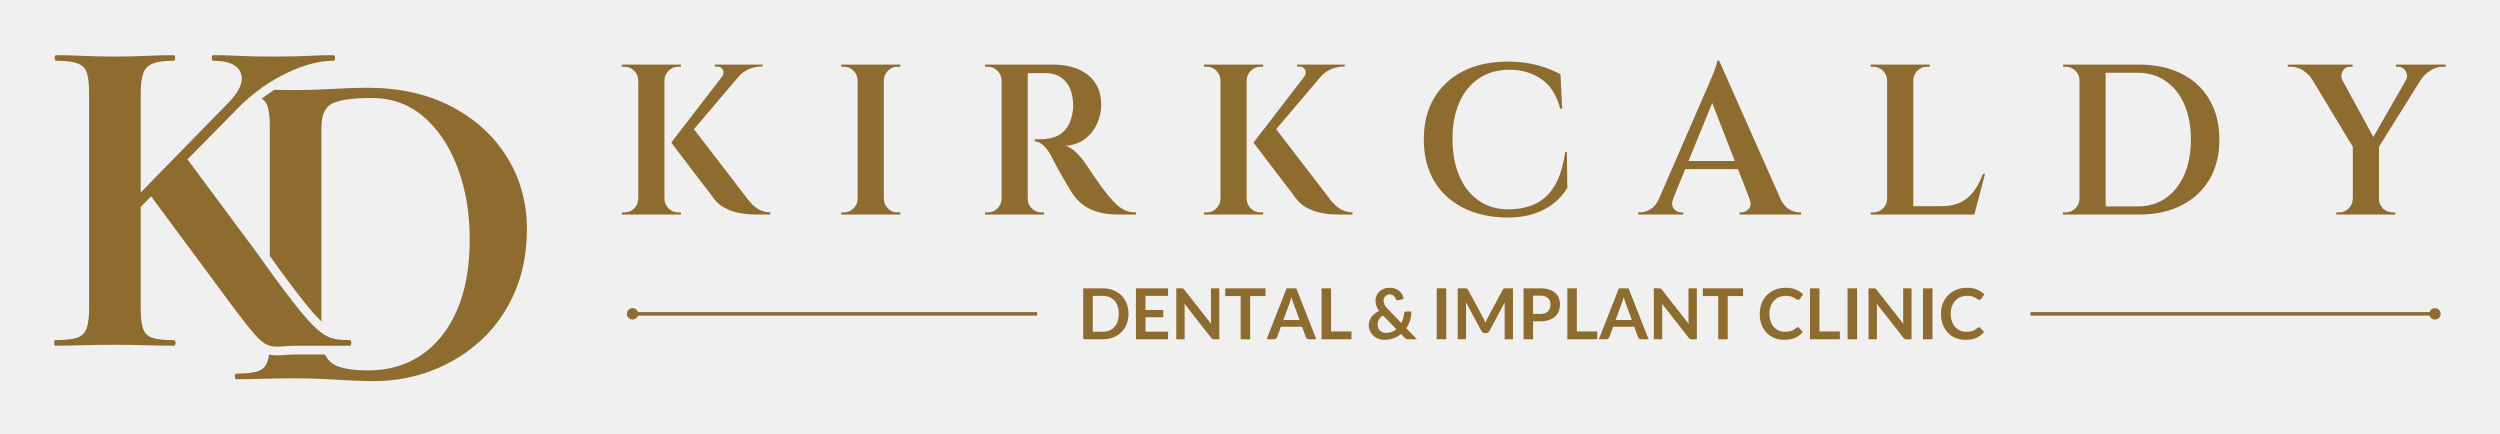
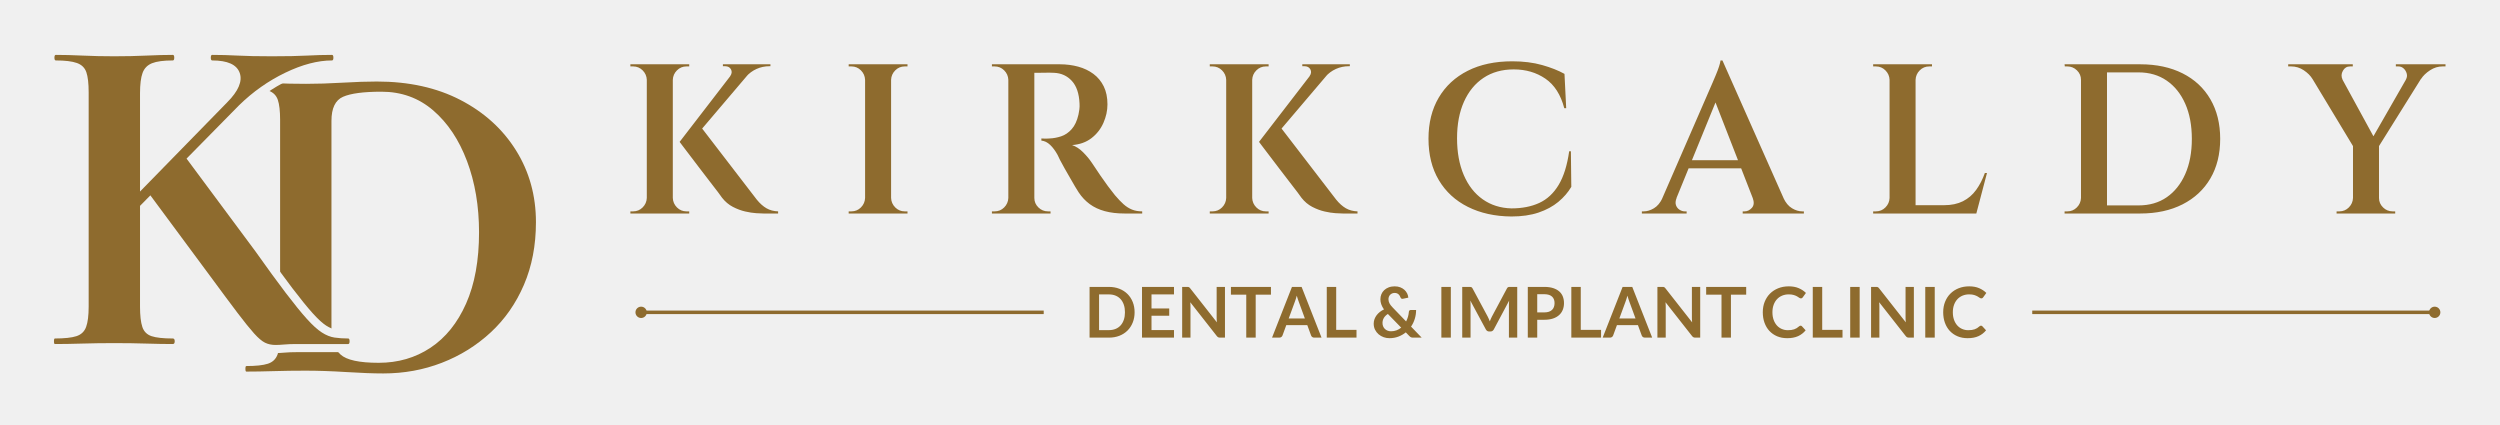
- <svg xmlns="http://www.w3.org/2000/svg" viewBox="0 0 1844 320" width="1844" height="320" role="img" aria-label="Kirkcaldy Dental &amp; Implant Clinic">
+ <svg xmlns="http://www.w3.org/2000/svg" viewBox="0 0 1853 315" width="1853" height="315" role="img" aria-label="Kirkcaldy Dental &amp; Implant Clinic">
  <g fill="#8E6B2E">
    <defs>
-       <mask id="kdmask21440" maskUnits="userSpaceOnUse" x="-10000" y="-10000" width="20000" height="20000">
+       <mask id="kdmask21840" maskUnits="userSpaceOnUse" x="-10000" y="-10000" width="20000" height="20000">
        <rect x="-10000" y="-10000" width="20000" height="20000" fill="#fff" />
-         <path d="M65.718 227.225V68.461Q65.718 58.517 64.003 53.545Q62.289 48.573 56.974 46.687Q51.659 44.801 41.372 44.801Q40.343 44.801 40.343 42.743Q40.343 40.686 41.372 40.686Q50.287 40.686 61.26 41.2Q72.233 41.715 84.577 41.715Q97.608 41.715 108.581 41.2Q119.553 40.686 128.126 40.686Q129.155 40.686 129.155 42.743Q129.155 44.801 128.126 44.801Q117.839 44.801 112.695 46.858Q107.552 48.915 105.666 54.059Q103.78 59.203 103.78 69.147V227.225Q103.78 237.169 105.494 242.313Q107.209 247.456 112.352 249.171Q117.496 250.885 128.126 250.885Q129.498 250.885 129.498 252.943Q129.498 255.0 128.126 255.0Q119.211 255.0 108.409 254.657Q97.608 254.314 84.577 254.314Q72.233 254.314 60.917 254.657Q49.601 255.0 40.686 255.0Q40.0 255.0 40.0 252.943Q40.0 250.885 40.686 250.885Q51.316 250.885 56.631 249.171Q61.946 247.456 63.832 242.313Q65.718 237.169 65.718 227.225ZM156.244 205.279 109.266 141.842 136.699 115.439 189.163 186.077Q202.536 204.936 211.794 217.109Q221.053 229.282 227.396 236.312Q233.74 243.341 238.541 246.427Q243.341 249.514 247.97 250.199Q252.6 250.885 258.086 250.885Q259.115 250.885 259.115 252.943Q259.115 255.0 258.086 255.0Q242.998 255.0 233.74 255.0Q224.482 255.0 219.681 255.0Q214.537 255.0 210.766 255.343Q206.994 255.686 204.25 255.686Q199.793 255.686 196.364 253.971Q192.935 252.257 188.305 247.113Q183.676 241.97 176.132 232.026Q168.589 222.081 156.244 205.279ZM79.777 166.531 168.246 76.005Q180.933 63.317 177.675 54.059Q174.418 44.801 157.273 44.801Q156.244 44.801 156.244 42.743Q156.244 40.686 157.273 40.686Q166.531 40.686 176.132 41.2Q185.734 41.715 201.507 41.715Q217.967 41.715 227.568 41.2Q237.169 40.686 246.085 40.686Q247.113 40.686 247.113 42.743Q247.113 44.801 246.085 44.801Q230.311 44.801 211.451 53.888Q192.592 62.974 177.161 78.062L89.035 167.56Z" fill="#000" stroke="#000" stroke-width="12.90" stroke-linejoin="round" />
+         <path d="M65.718 227.225V68.461Q65.718 58.517 64.003 53.545Q62.289 48.573 56.974 46.687Q51.659 44.801 41.372 44.801Q40.343 44.801 40.343 42.743Q40.343 40.686 41.372 40.686Q50.287 40.686 61.26 41.2Q72.233 41.715 84.577 41.715Q97.608 41.715 108.581 41.2Q119.553 40.686 128.126 40.686Q129.155 40.686 129.155 42.743Q129.155 44.801 128.126 44.801Q117.839 44.801 112.695 46.858Q107.552 48.915 105.666 54.059Q103.78 59.203 103.78 69.147V227.225Q103.78 237.169 105.494 242.313Q107.209 247.456 112.352 249.171Q117.496 250.885 128.126 250.885Q129.498 250.885 129.498 252.943Q129.498 255.0 128.126 255.0Q119.211 255.0 108.409 254.657Q97.608 254.314 84.577 254.314Q72.233 254.314 60.917 254.657Q49.601 255.0 40.686 255.0Q40.0 255.0 40.0 252.943Q40.0 250.885 40.686 250.885Q51.316 250.885 56.631 249.171Q61.946 247.456 63.832 242.313Q65.718 237.169 65.718 227.225ZM156.244 205.279 109.266 141.842 136.699 115.439 189.163 186.077Q202.536 204.936 211.794 217.109Q221.053 229.282 227.396 236.312Q233.74 243.341 238.541 246.427Q243.341 249.514 247.97 250.199Q252.6 250.885 258.086 250.885Q259.115 250.885 259.115 252.943Q259.115 255.0 258.086 255.0Q242.998 255.0 233.74 255.0Q224.482 255.0 219.681 255.0Q214.537 255.0 210.766 255.343Q206.994 255.686 204.25 255.686Q199.793 255.686 196.364 253.971Q192.935 252.257 188.305 247.113Q183.676 241.97 176.132 232.026Q168.589 222.081 156.244 205.279ZM79.777 166.531 168.246 76.005Q180.933 63.317 177.675 54.059Q174.418 44.801 157.273 44.801Q156.244 44.801 156.244 42.743Q156.244 40.686 157.273 40.686Q166.531 40.686 176.132 41.2Q185.734 41.715 201.507 41.715Q217.967 41.715 227.568 41.2Q237.169 40.686 246.085 40.686Q247.113 40.686 247.113 42.743Q247.113 44.801 246.085 44.801Q230.311 44.801 211.451 53.888Q192.592 62.974 177.161 78.062L89.035 167.56Z" fill="#000" stroke="#000" stroke-width="12.04" stroke-linejoin="round" />
      </mask>
    </defs>
-     <path mask="url(#kdmask21440)" d="M275.485 281.097Q264.512 281.097 248.053 280.068Q231.593 279.039 217.877 279.039Q205.533 279.039 194.217 279.382Q182.901 279.725 173.986 279.725Q173.3 279.725 173.3 277.668Q173.3 275.61 173.986 275.61Q184.616 275.61 189.931 273.896Q195.246 272.181 197.132 267.038Q199.018 261.894 199.018 251.95V93.186Q199.018 83.242 197.303 78.27Q195.589 73.298 190.274 71.412Q184.959 69.526 174.672 69.526Q173.643 69.526 173.643 67.468Q173.643 65.411 174.672 65.411Q183.587 65.411 194.56 65.925Q205.533 66.44 218.22 66.44Q230.565 66.44 245.31 65.582Q260.054 64.725 270.684 64.725Q306.346 64.725 332.75 78.441Q359.153 92.157 373.898 115.818Q388.643 139.478 388.643 168.967Q388.643 194.685 379.727 215.431Q370.812 236.176 355.038 250.75Q339.265 265.323 318.862 273.21Q298.459 281.097 275.485 281.097ZM272.056 273.21Q293.659 273.21 310.461 262.066Q327.263 250.921 336.865 229.318Q346.466 207.715 346.466 176.511Q346.466 147.365 337.55 123.704Q328.635 100.044 312.519 86.156Q296.402 72.269 274.113 72.269Q254.225 72.269 245.652 76.041Q237.08 79.813 237.08 93.872V248.178Q237.08 260.865 243.767 267.038Q250.453 273.21 272.056 273.21Z" />
+     <path mask="url(#kdmask21840)" d="M284.085 276.797Q273.112 276.797 256.653 275.768Q240.193 274.739 226.477 274.739Q214.133 274.739 202.817 275.082Q191.501 275.425 182.586 275.425Q181.9 275.425 181.9 273.368Q181.9 271.31 182.586 271.31Q193.216 271.31 198.531 269.596Q203.846 267.881 205.732 262.738Q207.618 257.594 207.618 247.65V88.886Q207.618 78.942 205.903 73.97Q204.189 68.998 198.874 67.112Q193.559 65.226 183.272 65.226Q182.243 65.226 182.243 63.168Q182.243 61.111 183.272 61.111Q192.187 61.111 203.16 61.625Q214.133 62.14 226.82 62.14Q239.165 62.14 253.91 61.282Q268.654 60.425 279.284 60.425Q314.946 60.425 341.35 74.141Q367.753 87.857 382.498 111.518Q397.243 135.178 397.243 164.667Q397.243 190.385 388.327 211.131Q379.412 231.876 363.638 246.45Q347.865 261.023 327.462 268.91Q307.059 276.797 284.085 276.797ZM280.656 268.91Q302.259 268.91 319.061 257.766Q335.863 246.621 345.465 225.018Q355.066 203.415 355.066 172.211Q355.066 143.065 346.15 119.404Q337.235 95.744 321.119 81.856Q305.002 67.969 282.713 67.969Q262.825 67.969 254.252 71.741Q245.68 75.513 245.68 89.572V243.878Q245.68 256.565 252.367 262.738Q259.053 268.91 280.656 268.91Z" />
    <path data-kd="K" d="M65.718 227.225V68.461Q65.718 58.517 64.003 53.545Q62.289 48.573 56.974 46.687Q51.659 44.801 41.372 44.801Q40.343 44.801 40.343 42.743Q40.343 40.686 41.372 40.686Q50.287 40.686 61.26 41.2Q72.233 41.715 84.577 41.715Q97.608 41.715 108.581 41.2Q119.553 40.686 128.126 40.686Q129.155 40.686 129.155 42.743Q129.155 44.801 128.126 44.801Q117.839 44.801 112.695 46.858Q107.552 48.915 105.666 54.059Q103.78 59.203 103.78 69.147V227.225Q103.78 237.169 105.494 242.313Q107.209 247.456 112.352 249.171Q117.496 250.885 128.126 250.885Q129.498 250.885 129.498 252.943Q129.498 255.0 128.126 255.0Q119.211 255.0 108.409 254.657Q97.608 254.314 84.577 254.314Q72.233 254.314 60.917 254.657Q49.601 255.0 40.686 255.0Q40.0 255.0 40.0 252.943Q40.0 250.885 40.686 250.885Q51.316 250.885 56.631 249.171Q61.946 247.456 63.832 242.313Q65.718 237.169 65.718 227.225ZM156.244 205.279 109.266 141.842 136.699 115.439 189.163 186.077Q202.536 204.936 211.794 217.109Q221.053 229.282 227.396 236.312Q233.74 243.341 238.541 246.427Q243.341 249.514 247.97 250.199Q252.6 250.885 258.086 250.885Q259.115 250.885 259.115 252.943Q259.115 255.0 258.086 255.0Q242.998 255.0 233.74 255.0Q224.482 255.0 219.681 255.0Q214.537 255.0 210.766 255.343Q206.994 255.686 204.25 255.686Q199.793 255.686 196.364 253.971Q192.935 252.257 188.305 247.113Q183.676 241.97 176.132 232.026Q168.589 222.081 156.244 205.279ZM79.777 166.531 168.246 76.005Q180.933 63.317 177.675 54.059Q174.418 44.801 157.273 44.801Q156.244 44.801 156.244 42.743Q156.244 40.686 157.273 40.686Q166.531 40.686 176.132 41.2Q185.734 41.715 201.507 41.715Q217.967 41.715 227.568 41.2Q237.169 40.686 246.085 40.686Q247.113 40.686 247.113 42.743Q247.113 44.801 246.085 44.801Q230.311 44.801 211.451 53.888Q192.592 62.974 177.161 78.062L89.035 167.56Z" />
-     <path d="M509.835 92.68 552.337 147.98Q555.813 152.246 559.526 154.379Q563.239 156.512 568.137 156.67V158.25H557.235Q555.497 158.25 551.863 158.013Q548.229 157.776 543.726 156.749Q539.223 155.722 534.641 153.352Q530.059 150.982 526.583 146.558Q526.109 145.768 523.66 142.529Q521.211 139.29 517.577 134.629Q513.943 129.968 510.072 124.833Q506.201 119.698 502.804 115.274Q499.407 110.85 497.274 108.006Q495.141 105.162 495.141 105.162ZM551.389 48.756 503.989 104.53 495.141 105.162 538.591 48.756ZM562.449 47.65V49.072H561.817Q556.603 49.072 552.1 51.126Q547.597 53.18 544.437 56.814L532.587 56.498Q534.483 53.812 533.219 51.442Q531.955 49.072 528.795 49.072H527.215V47.65H561.817ZM490.085 47.65V158.25H470.809V47.65ZM471.283 146.716V158.25H458.643V156.67Q458.801 156.67 459.67 156.67Q460.539 156.67 460.697 156.67Q464.805 156.67 467.728 153.747Q470.651 150.824 470.809 146.716ZM471.283 59.184H470.809Q470.651 55.076 467.728 52.153Q464.805 49.23 460.697 49.23Q460.539 49.23 459.67 49.23Q458.801 49.23 458.643 49.23V47.65H471.283ZM489.611 146.716H490.085Q490.243 150.824 493.166 153.747Q496.089 156.67 500.197 156.67Q500.197 156.67 501.145 156.67Q502.093 156.67 502.251 156.67V158.25H489.611ZM489.611 59.184V47.65H502.251V49.23Q502.093 49.23 501.145 49.23Q500.197 49.23 500.197 49.23Q496.089 49.23 493.166 52.153Q490.243 55.076 490.085 59.184ZM651.877 47.65V158.25H632.601V47.65ZM633.075 146.716V158.25H620.435V156.67Q620.435 156.67 621.462 156.67Q622.489 156.67 622.489 156.67Q626.597 156.67 629.52 153.747Q632.443 150.824 632.601 146.716ZM633.075 59.184H632.601Q632.443 55.076 629.52 52.153Q626.597 49.23 622.489 49.23Q622.489 49.23 621.462 49.23Q620.435 49.23 620.435 49.23V47.65H633.075ZM651.403 146.716H651.877Q652.035 150.824 654.958 153.747Q657.881 156.67 661.989 156.67Q661.989 156.67 662.937 156.67Q663.885 156.67 664.043 156.67V158.25H651.403ZM651.403 59.184V47.65H664.043V49.23Q663.885 49.23 662.937 49.23Q661.989 49.23 661.989 49.23Q657.881 49.23 654.958 52.153Q652.035 55.076 651.877 59.184ZM755.999 47.65H777.013Q784.123 47.65 790.522 49.388Q796.921 51.126 801.819 54.76Q806.717 58.394 809.482 64.003Q812.247 69.612 812.247 77.354Q812.247 84.306 809.245 91.1Q806.243 97.894 800.397 102.397Q794.551 106.9 786.019 107.532Q790.285 108.954 794.156 112.825Q798.027 116.696 800.555 120.488Q800.713 120.646 802.53 123.411Q804.347 126.176 807.033 130.126Q809.719 134.076 812.642 138.026Q815.565 141.976 817.777 144.662Q821.253 148.77 824.176 151.377Q827.099 153.984 830.417 155.327Q833.735 156.67 838.001 156.67V158.25H824.887Q816.671 158.25 810.272 156.512Q803.873 154.774 799.133 151.298Q794.393 147.822 790.917 142.608Q789.969 141.186 788.231 138.263Q786.493 135.34 784.439 131.706Q782.385 128.072 780.41 124.675Q778.435 121.278 777.092 118.592Q775.749 115.906 775.275 114.8Q772.747 110.218 769.745 107.374Q766.743 104.53 763.267 104.214V102.634Q763.583 102.634 765.321 102.713Q767.059 102.792 769.271 102.634Q773.537 102.476 777.882 101.054Q782.227 99.632 785.703 95.761Q789.179 91.89 790.759 84.938Q791.075 83.516 791.391 81.304Q791.707 79.092 791.549 76.722Q791.075 65.662 785.861 59.974Q780.647 54.286 772.589 53.97Q769.587 53.812 766.269 53.891Q762.951 53.97 760.502 53.97Q758.053 53.97 757.579 53.97Q757.579 53.812 757.184 52.232Q756.789 50.652 756.394 49.151Q755.999 47.65 755.999 47.65ZM758.053 47.65V158.25H738.777V47.65ZM739.251 146.716V158.25H726.611V156.67Q726.769 156.67 727.638 156.67Q728.507 156.67 728.665 156.67Q732.773 156.67 735.696 153.747Q738.619 150.824 738.777 146.716ZM739.251 59.184H738.777Q738.619 55.076 735.696 52.153Q732.773 49.23 728.665 49.23Q728.507 49.23 727.638 49.23Q726.769 49.23 726.611 49.23V47.65H739.251ZM757.579 146.716H758.053Q758.053 150.824 761.055 153.747Q764.057 156.67 768.165 156.67Q768.323 156.67 769.192 156.67Q770.061 156.67 770.061 156.67V158.25H757.579ZM939.279 92.68 981.781 147.98Q985.257 152.246 988.97 154.379Q992.683 156.512 997.581 156.67V158.25H986.679Q984.941 158.25 981.307 158.013Q977.673 157.776 973.17 156.749Q968.667 155.722 964.085 153.352Q959.503 150.982 956.027 146.558Q955.553 145.768 953.104 142.529Q950.655 139.29 947.021 134.629Q943.387 129.968 939.516 124.833Q935.645 119.698 932.248 115.274Q928.851 110.85 926.718 108.006Q924.585 105.162 924.585 105.162ZM980.833 48.756 933.433 104.53 924.585 105.162 968.035 48.756ZM991.893 47.65V49.072H991.261Q986.047 49.072 981.544 51.126Q977.041 53.18 973.881 56.814L962.031 56.498Q963.927 53.812 962.663 51.442Q961.399 49.072 958.239 49.072H956.659V47.65H991.261ZM919.529 47.65V158.25H900.253V47.65ZM900.727 146.716V158.25H888.087V156.67Q888.245 156.67 889.114 156.67Q889.983 156.67 890.141 156.67Q894.249 156.67 897.172 153.747Q900.095 150.824 900.253 146.716ZM900.727 59.184H900.253Q900.095 55.076 897.172 52.153Q894.249 49.23 890.141 49.23Q889.983 49.23 889.114 49.23Q888.245 49.23 888.087 49.23V47.65H900.727ZM919.055 146.716H919.529Q919.687 150.824 922.61 153.747Q925.533 156.67 929.641 156.67Q929.641 156.67 930.589 156.67Q931.537 156.67 931.695 156.67V158.25H919.055ZM919.055 59.184V47.65H931.695V49.23Q931.537 49.23 930.589 49.23Q929.641 49.23 929.641 49.23Q925.533 49.23 922.61 52.153Q919.687 55.076 919.529 59.184ZM1155.739 112.114 1156.055 138.5Q1152.421 144.662 1146.417 149.639Q1140.413 154.616 1131.802 157.539Q1123.191 160.462 1111.657 160.462Q1093.329 160.304 1079.425 153.352Q1065.521 146.4 1057.858 133.523Q1050.195 120.646 1050.195 102.792Q1050.195 85.254 1057.779 72.377Q1065.363 59.5 1079.267 52.469Q1093.171 45.438 1112.289 45.438Q1124.613 45.438 1134.409 48.203Q1144.205 50.968 1150.999 54.76L1152.263 80.198H1150.841Q1146.891 65.188 1136.858 58.315Q1126.825 51.442 1113.395 51.442Q1100.439 51.442 1091.038 57.683Q1081.637 63.924 1076.502 75.379Q1071.367 86.834 1071.367 102.476Q1071.367 118.118 1076.344 129.731Q1081.321 141.344 1090.406 147.743Q1099.491 154.142 1111.657 154.458Q1123.507 154.458 1132.276 150.429Q1141.045 146.4 1146.654 137.078Q1152.263 127.756 1154.475 112.114ZM1268.077 44.806 1318.005 157.302H1294.621L1260.651 70.086ZM1234.107 146.716Q1232.843 149.876 1233.633 152.088Q1234.423 154.3 1236.319 155.485Q1238.215 156.67 1240.111 156.67H1241.533V158.25H1208.353V156.67Q1208.353 156.67 1209.064 156.67Q1209.775 156.67 1209.775 156.67Q1213.409 156.67 1217.28 154.379Q1221.151 152.088 1223.679 146.716ZM1268.077 44.806 1268.867 61.396 1229.525 157.776H1218.781L1259.545 64.082Q1259.861 63.45 1260.888 61.001Q1261.915 58.552 1263.258 55.392Q1264.601 52.232 1265.549 49.309Q1266.497 46.386 1266.655 44.806ZM1286.563 118.75V124.754H1239.005V118.75ZM1290.513 146.716H1313.265Q1315.793 152.088 1319.664 154.379Q1323.535 156.67 1327.169 156.67Q1327.169 156.67 1327.801 156.67Q1328.433 156.67 1328.433 156.67V158.25H1283.087V156.67H1284.509Q1287.511 156.67 1289.881 154.063Q1292.251 151.456 1290.513 146.716ZM1411.225 47.65V158.25H1391.949V47.65ZM1453.095 152.088 1455.781 158.25H1410.751V152.088ZM1464.155 128.23 1456.255 158.25H1426.709L1432.397 152.088Q1440.455 152.088 1446.301 149.165Q1452.147 146.242 1456.097 140.791Q1460.047 135.34 1462.575 128.23ZM1392.423 146.716V158.25H1379.783V156.67Q1379.783 156.67 1380.81 156.67Q1381.837 156.67 1381.837 156.67Q1385.945 156.67 1388.868 153.747Q1391.791 150.824 1391.949 146.716ZM1392.423 59.184H1391.949Q1391.791 55.076 1388.868 52.153Q1385.945 49.23 1381.837 49.23Q1381.837 49.23 1380.81 49.23Q1379.783 49.23 1379.783 49.23V47.65H1392.423ZM1410.751 59.184V47.65H1423.391V49.23Q1423.233 49.23 1422.285 49.23Q1421.337 49.23 1421.337 49.23Q1417.229 49.23 1414.306 52.153Q1411.383 55.076 1411.225 59.184ZM1577.757 47.65Q1595.769 47.65 1609.12 54.365Q1622.471 61.08 1629.739 73.562Q1637.007 86.044 1637.007 102.95Q1637.007 119.856 1629.739 132.259Q1622.471 144.662 1609.12 151.456Q1595.769 158.25 1577.757 158.25H1541.417L1541.259 152.246Q1544.261 152.246 1548.764 152.246Q1553.267 152.246 1558.086 152.246Q1562.905 152.246 1567.092 152.246Q1571.279 152.246 1573.886 152.246Q1576.493 152.246 1576.493 152.246Q1588.659 152.246 1597.428 146.163Q1606.197 140.08 1611.095 129.02Q1615.993 117.96 1615.993 102.95Q1615.993 87.94 1611.095 76.88Q1606.197 65.82 1597.349 59.737Q1588.501 53.654 1576.493 53.654Q1576.493 53.654 1573.728 53.654Q1570.963 53.654 1566.618 53.654Q1562.273 53.654 1557.217 53.654Q1552.161 53.654 1547.5 53.654Q1542.839 53.654 1539.679 53.654V47.65ZM1553.109 47.65V158.25H1533.833V47.65ZM1534.307 146.716V158.25H1521.667V156.67Q1521.667 156.67 1522.694 156.67Q1523.721 156.67 1523.721 156.67Q1527.829 156.67 1530.752 153.747Q1533.675 150.824 1533.833 146.716ZM1534.307 59.184H1533.833Q1533.833 55.076 1530.831 52.153Q1527.829 49.23 1523.721 49.23Q1523.721 49.23 1522.773 49.23Q1521.825 49.23 1521.825 49.23L1521.667 47.65H1534.307ZM1721.537 47.808 1753.453 106.268 1736.231 109.586 1698.943 47.808ZM1754.717 107.374V158.25H1735.441V107.374ZM1781.103 47.808H1792.479L1753.295 110.534L1746.027 108.954ZM1774.625 59.026Q1775.889 56.814 1775.257 54.523Q1774.625 52.232 1772.966 50.731Q1771.307 49.23 1769.095 49.23Q1769.095 49.23 1768.147 49.23Q1767.199 49.23 1767.199 49.23V47.65H1804.013V49.23H1801.801Q1796.903 49.23 1792.558 52.074Q1788.213 54.918 1785.843 58.552ZM1727.699 59.026 1705.421 58.552Q1703.209 54.918 1698.943 52.074Q1694.677 49.23 1689.621 49.23H1687.409V47.65H1735.283V49.23Q1735.283 49.23 1734.256 49.23Q1733.229 49.23 1733.229 49.23Q1729.753 49.23 1727.936 52.469Q1726.119 55.708 1727.699 59.026ZM1735.915 146.716V158.25H1723.275V156.67Q1723.275 156.67 1724.223 156.67Q1725.171 156.67 1725.329 156.67Q1729.437 156.67 1732.36 153.747Q1735.283 150.824 1735.441 146.716ZM1754.243 146.716H1754.717Q1754.717 150.824 1757.719 153.747Q1760.721 156.67 1764.829 156.67Q1764.829 156.67 1765.777 156.67Q1766.725 156.67 1766.725 156.67V158.25H1754.243Z" />
-     <path d="M832.367 231.452Q832.367 235.586 830.989 239.044Q829.611 242.502 827.115 244.998Q824.619 247.494 821.109 248.872Q817.599 250.25 813.335 250.25H798.983V212.654H813.335Q817.599 212.654 821.109 214.045Q824.619 215.436 827.115 217.919Q829.611 220.402 830.989 223.86Q832.367 227.318 832.367 231.452ZM825.217 231.452Q825.217 228.358 824.385 225.901Q823.553 223.444 822.019 221.741Q820.485 220.038 818.288 219.128Q816.091 218.218 813.335 218.218H806.029V244.686H813.335Q816.091 244.686 818.288 243.776Q820.485 242.866 822.019 241.163Q823.553 239.46 824.385 237.003Q825.217 234.546 825.217 231.452ZM861.565 212.654V218.218H844.899V228.644H858.029V234.026H844.899V244.66H861.565V250.25H837.853V212.654ZM871.289 212.654Q871.757 212.654 872.069 212.693Q872.381 212.732 872.628 212.849Q872.875 212.966 873.109 213.187Q873.343 213.408 873.629 213.772L893.363 238.914Q893.259 238.004 893.22 237.133Q893.181 236.262 893.181 235.508V212.654H899.343V250.25H895.729Q894.897 250.25 894.351 249.99Q893.805 249.73 893.285 249.054L873.629 224.016Q873.707 224.848 873.746 225.667Q873.785 226.486 873.785 227.162V250.25H867.623V212.654H871.289ZM933.429 212.654V218.4H922.119V250.25H915.125V218.4H903.763V212.654ZM970.921 250.25H965.513Q964.603 250.25 964.018 249.795Q963.433 249.34 963.173 248.664L960.365 240.994H944.791L941.983 248.664Q941.775 249.262 941.164 249.756Q940.553 250.25 939.669 250.25H934.235L949.003 212.654H956.153ZM946.585 236.054H958.571L953.995 223.548Q953.683 222.716 953.306 221.585Q952.929 220.454 952.565 219.128Q952.201 220.454 951.85 221.598Q951.499 222.742 951.161 223.6ZM981.789 244.478H996.843V250.25H974.795V212.654H981.789ZM1025.157 212.238Q1027.445 212.238 1029.252 212.94Q1031.059 213.642 1032.346 214.812Q1033.633 215.982 1034.374 217.49Q1035.115 218.998 1035.245 220.61L1031.163 221.468Q1031.085 221.494 1030.994 221.494Q1030.903 221.494 1030.825 221.494Q1030.383 221.494 1030.032 221.247Q1029.681 221.0 1029.473 220.48Q1029.239 219.804 1028.875 219.193Q1028.511 218.582 1027.991 218.127Q1027.471 217.672 1026.769 217.399Q1026.067 217.126 1025.157 217.126Q1024.065 217.126 1023.207 217.503Q1022.349 217.88 1021.751 218.517Q1021.153 219.154 1020.841 219.999Q1020.529 220.844 1020.529 221.78Q1020.529 222.56 1020.698 223.288Q1020.867 224.016 1021.231 224.744Q1021.595 225.472 1022.18 226.239Q1022.765 227.006 1023.623 227.89L1033.607 238.264Q1034.465 236.626 1034.985 234.806Q1035.505 232.986 1035.661 231.114Q1035.713 230.516 1036.051 230.152Q1036.389 229.788 1036.987 229.788H1041.017Q1040.991 233.22 1040.029 236.34Q1039.067 239.46 1037.273 242.086L1045.151 250.25H1038.859Q1038.365 250.25 1037.988 250.198Q1037.611 250.146 1037.273 250.003Q1036.935 249.86 1036.623 249.626Q1036.311 249.392 1035.973 249.028L1033.373 246.35Q1030.877 248.378 1027.822 249.522Q1024.767 250.666 1021.205 250.666Q1019.021 250.666 1016.941 249.925Q1014.861 249.184 1013.223 247.78Q1011.585 246.376 1010.584 244.387Q1009.583 242.398 1009.583 239.902Q1009.583 238.16 1010.155 236.587Q1010.727 235.014 1011.741 233.662Q1012.755 232.31 1014.146 231.218Q1015.537 230.126 1017.201 229.346Q1015.823 227.396 1015.186 225.537Q1014.549 223.678 1014.549 221.832Q1014.549 219.882 1015.264 218.127Q1015.979 216.372 1017.344 215.072Q1018.709 213.772 1020.685 213.005Q1022.661 212.238 1025.157 212.238ZM1016.109 239.382Q1016.109 240.812 1016.603 241.956Q1017.097 243.1 1017.955 243.893Q1018.813 244.686 1019.944 245.115Q1021.075 245.544 1022.349 245.544Q1024.637 245.544 1026.522 244.829Q1028.407 244.114 1029.967 242.84L1020.087 232.7Q1018.007 234.052 1017.058 235.742Q1016.109 237.432 1016.109 239.382ZM1066.757 250.25H1059.737V212.654H1066.757ZM1094.083 234.65Q1094.525 235.482 1094.902 236.379Q1095.279 237.276 1095.643 238.186Q1096.007 237.25 1096.397 236.34Q1096.787 235.43 1097.229 234.598L1108.357 213.772Q1108.565 213.382 1108.786 213.148Q1109.007 212.914 1109.28 212.81Q1109.553 212.706 1109.891 212.68Q1110.229 212.654 1110.697 212.654H1115.975V250.25H1109.813V225.966Q1109.813 225.29 1109.852 224.484Q1109.891 223.678 1109.969 222.846L1098.607 244.166Q1098.217 244.894 1097.593 245.297Q1096.969 245.7 1096.137 245.7H1095.175Q1094.343 245.7 1093.719 245.297Q1093.095 244.894 1092.705 244.166L1081.187 222.768Q1081.291 223.626 1081.33 224.445Q1081.369 225.264 1081.369 225.966V250.25H1075.207V212.654H1080.485Q1080.953 212.654 1081.291 212.68Q1081.629 212.706 1081.902 212.81Q1082.175 212.914 1082.409 213.148Q1082.643 213.382 1082.851 213.772L1094.083 234.65ZM1130.795 237.016V250.25H1123.801V212.654H1136.047Q1139.817 212.654 1142.573 213.538Q1145.329 214.422 1147.123 216.008Q1148.917 217.594 1149.775 219.804Q1150.633 222.014 1150.633 224.64Q1150.633 227.37 1149.723 229.645Q1148.813 231.92 1146.993 233.558Q1145.173 235.196 1142.443 236.106Q1139.713 237.016 1136.047 237.016ZM1130.795 231.556H1136.047Q1137.971 231.556 1139.401 231.075Q1140.831 230.594 1141.767 229.697Q1142.703 228.8 1143.171 227.513Q1143.639 226.226 1143.639 224.64Q1143.639 223.132 1143.171 221.91Q1142.703 220.688 1141.767 219.83Q1140.831 218.972 1139.401 218.517Q1137.971 218.062 1136.047 218.062H1130.795ZM1163.061 244.478H1178.115V250.25H1156.067V212.654H1163.061ZM1215.997 250.25H1210.589Q1209.679 250.25 1209.094 249.795Q1208.509 249.34 1208.249 248.664L1205.441 240.994H1189.867L1187.059 248.664Q1186.851 249.262 1186.24 249.756Q1185.629 250.25 1184.745 250.25H1179.311L1194.079 212.654H1201.229ZM1191.661 236.054H1203.647L1199.071 223.548Q1198.759 222.716 1198.382 221.585Q1198.005 220.454 1197.641 219.128Q1197.277 220.454 1196.926 221.598Q1196.575 222.742 1196.237 223.6ZM1223.537 212.654Q1224.005 212.654 1224.317 212.693Q1224.629 212.732 1224.876 212.849Q1225.123 212.966 1225.357 213.187Q1225.591 213.408 1225.877 213.772L1245.611 238.914Q1245.507 238.004 1245.468 237.133Q1245.429 236.262 1245.429 235.508V212.654H1251.591V250.25H1247.977Q1247.145 250.25 1246.599 249.99Q1246.053 249.73 1245.533 249.054L1225.877 224.016Q1225.955 224.848 1225.994 225.667Q1226.033 226.486 1226.033 227.162V250.25H1219.871V212.654H1223.537ZM1285.677 212.654V218.4H1274.367V250.25H1267.373V218.4H1256.011V212.654ZM1326.003 241.384Q1326.575 241.384 1326.991 241.826L1329.747 244.816Q1327.459 247.65 1324.118 249.158Q1320.777 250.666 1316.097 250.666Q1311.911 250.666 1308.57 249.236Q1305.229 247.806 1302.863 245.258Q1300.497 242.71 1299.236 239.174Q1297.975 235.638 1297.975 231.452Q1297.975 227.214 1299.379 223.691Q1300.783 220.168 1303.331 217.62Q1305.879 215.072 1309.428 213.655Q1312.977 212.238 1317.267 212.238Q1321.453 212.238 1324.586 213.577Q1327.719 214.916 1329.955 217.126L1327.615 220.376Q1327.407 220.688 1327.082 220.922Q1326.757 221.156 1326.185 221.156Q1325.587 221.156 1324.963 220.688Q1324.339 220.22 1323.377 219.674Q1322.415 219.128 1320.946 218.66Q1319.477 218.192 1317.215 218.192Q1314.563 218.192 1312.34 219.115Q1310.117 220.038 1308.518 221.754Q1306.919 223.47 1306.022 225.927Q1305.125 228.384 1305.125 231.452Q1305.125 234.624 1306.022 237.094Q1306.919 239.564 1308.453 241.254Q1309.987 242.944 1312.067 243.841Q1314.147 244.738 1316.539 244.738Q1317.969 244.738 1319.126 244.582Q1320.283 244.426 1321.258 244.088Q1322.233 243.75 1323.104 243.217Q1323.975 242.684 1324.833 241.904Q1325.093 241.67 1325.379 241.527Q1325.665 241.384 1326.003 241.384ZM1342.019 244.478H1357.073V250.25H1335.025V212.654H1342.019ZM1369.787 250.25H1362.767V212.654H1369.787ZM1381.903 212.654Q1382.371 212.654 1382.683 212.693Q1382.995 212.732 1383.242 212.849Q1383.489 212.966 1383.723 213.187Q1383.957 213.408 1384.243 213.772L1403.977 238.914Q1403.873 238.004 1403.834 237.133Q1403.795 236.262 1403.795 235.508V212.654H1409.957V250.25H1406.343Q1405.511 250.25 1404.965 249.99Q1404.419 249.73 1403.899 249.054L1384.243 224.016Q1384.321 224.848 1384.36 225.667Q1384.399 226.486 1384.399 227.162V250.25H1378.237V212.654H1381.903ZM1425.427 250.25H1418.407V212.654H1425.427ZM1459.721 241.384Q1460.293 241.384 1460.709 241.826L1463.465 244.816Q1461.177 247.65 1457.836 249.158Q1454.495 250.666 1449.815 250.666Q1445.629 250.666 1442.288 249.236Q1438.947 247.806 1436.581 245.258Q1434.215 242.71 1432.954 239.174Q1431.693 235.638 1431.693 231.452Q1431.693 227.214 1433.097 223.691Q1434.501 220.168 1437.049 217.62Q1439.597 215.072 1443.146 213.655Q1446.695 212.238 1450.985 212.238Q1455.171 212.238 1458.304 213.577Q1461.437 214.916 1463.673 217.126L1461.333 220.376Q1461.125 220.688 1460.8 220.922Q1460.475 221.156 1459.903 221.156Q1459.305 221.156 1458.681 220.688Q1458.057 220.22 1457.095 219.674Q1456.133 219.128 1454.664 218.66Q1453.195 218.192 1450.933 218.192Q1448.281 218.192 1446.058 219.115Q1443.835 220.038 1442.236 221.754Q1440.637 223.47 1439.74 225.927Q1438.843 228.384 1438.843 231.452Q1438.843 234.624 1439.74 237.094Q1440.637 239.564 1442.171 241.254Q1443.705 242.944 1445.785 243.841Q1447.865 244.738 1450.257 244.738Q1451.687 244.738 1452.844 244.582Q1454.001 244.426 1454.976 244.088Q1455.951 243.75 1456.822 243.217Q1457.693 242.684 1458.551 241.904Q1458.811 241.67 1459.097 241.527Q1459.383 241.384 1459.721 241.384Z" />
+     <path d="M518.435 92.68 560.937 147.98Q564.413 152.246 568.126 154.379Q571.839 156.512 576.737 156.67V158.25H565.835Q564.097 158.25 560.463 158.013Q556.829 157.776 552.326 156.749Q547.823 155.722 543.241 153.352Q538.659 150.982 535.183 146.558Q534.709 145.768 532.26 142.529Q529.811 139.29 526.177 134.629Q522.543 129.968 518.672 124.833Q514.801 119.698 511.404 115.274Q508.007 110.85 505.874 108.006Q503.741 105.162 503.741 105.162ZM559.989 48.756 512.589 104.53 503.741 105.162 547.191 48.756ZM571.049 47.65V49.072H570.417Q565.203 49.072 560.7 51.126Q556.197 53.18 553.037 56.814L541.187 56.498Q543.083 53.812 541.819 51.442Q540.555 49.072 537.395 49.072H535.815V47.65H570.417ZM498.685 47.65V158.25H479.409V47.65ZM479.883 146.716V158.25H467.243V156.67Q467.401 156.67 468.27 156.67Q469.139 156.67 469.297 156.67Q473.405 156.67 476.328 153.747Q479.251 150.824 479.409 146.716ZM479.883 59.184H479.409Q479.251 55.076 476.328 52.153Q473.405 49.23 469.297 49.23Q469.139 49.23 468.27 49.23Q467.401 49.23 467.243 49.23V47.65H479.883ZM498.211 146.716H498.685Q498.843 150.824 501.766 153.747Q504.689 156.67 508.797 156.67Q508.797 156.67 509.745 156.67Q510.693 156.67 510.851 156.67V158.25H498.211ZM498.211 59.184V47.65H510.851V49.23Q510.693 49.23 509.745 49.23Q508.797 49.23 508.797 49.23Q504.689 49.23 501.766 52.153Q498.843 55.076 498.685 59.184ZM660.477 47.65V158.25H641.201V47.65ZM641.675 146.716V158.25H629.035V156.67Q629.035 156.67 630.062 156.67Q631.089 156.67 631.089 156.67Q635.197 156.67 638.12 153.747Q641.043 150.824 641.201 146.716ZM641.675 59.184H641.201Q641.043 55.076 638.12 52.153Q635.197 49.23 631.089 49.23Q631.089 49.23 630.062 49.23Q629.035 49.23 629.035 49.23V47.65H641.675ZM660.003 146.716H660.477Q660.635 150.824 663.558 153.747Q666.481 156.67 670.589 156.67Q670.589 156.67 671.537 156.67Q672.485 156.67 672.643 156.67V158.25H660.003ZM660.003 59.184V47.65H672.643V49.23Q672.485 49.23 671.537 49.23Q670.589 49.23 670.589 49.23Q666.481 49.23 663.558 52.153Q660.635 55.076 660.477 59.184ZM764.599 47.65H785.613Q792.723 47.65 799.122 49.388Q805.521 51.126 810.419 54.76Q815.317 58.394 818.082 64.003Q820.847 69.612 820.847 77.354Q820.847 84.306 817.845 91.1Q814.843 97.894 808.997 102.397Q803.151 106.9 794.619 107.532Q798.885 108.954 802.756 112.825Q806.627 116.696 809.155 120.488Q809.313 120.646 811.13 123.411Q812.947 126.176 815.633 130.126Q818.319 134.076 821.242 138.026Q824.165 141.976 826.377 144.662Q829.853 148.77 832.776 151.377Q835.699 153.984 839.017 155.327Q842.335 156.67 846.601 156.67V158.25H833.487Q825.271 158.25 818.872 156.512Q812.473 154.774 807.733 151.298Q802.993 147.822 799.517 142.608Q798.569 141.186 796.831 138.263Q795.093 135.34 793.039 131.706Q790.985 128.072 789.01 124.675Q787.035 121.278 785.692 118.592Q784.349 115.906 783.875 114.8Q781.347 110.218 778.345 107.374Q775.343 104.53 771.867 104.214V102.634Q772.183 102.634 773.921 102.713Q775.659 102.792 777.871 102.634Q782.137 102.476 786.482 101.054Q790.827 99.632 794.303 95.761Q797.779 91.89 799.359 84.938Q799.675 83.516 799.991 81.304Q800.307 79.092 800.149 76.722Q799.675 65.662 794.461 59.974Q789.247 54.286 781.189 53.97Q778.187 53.812 774.869 53.891Q771.551 53.97 769.102 53.97Q766.653 53.97 766.179 53.97Q766.179 53.812 765.784 52.232Q765.389 50.652 764.994 49.151Q764.599 47.65 764.599 47.65ZM766.653 47.65V158.25H747.377V47.65ZM747.851 146.716V158.25H735.211V156.67Q735.369 156.67 736.238 156.67Q737.107 156.67 737.265 156.67Q741.373 156.67 744.296 153.747Q747.219 150.824 747.377 146.716ZM747.851 59.184H747.377Q747.219 55.076 744.296 52.153Q741.373 49.23 737.265 49.23Q737.107 49.23 736.238 49.23Q735.369 49.23 735.211 49.23V47.65H747.851ZM766.179 146.716H766.653Q766.653 150.824 769.655 153.747Q772.657 156.67 776.765 156.67Q776.923 156.67 777.792 156.67Q778.661 156.67 778.661 156.67V158.25H766.179ZM947.879 92.68 990.381 147.98Q993.857 152.246 997.57 154.379Q1001.283 156.512 1006.181 156.67V158.25H995.279Q993.541 158.25 989.907 158.013Q986.273 157.776 981.77 156.749Q977.267 155.722 972.685 153.352Q968.103 150.982 964.627 146.558Q964.153 145.768 961.704 142.529Q959.255 139.29 955.621 134.629Q951.987 129.968 948.116 124.833Q944.245 119.698 940.848 115.274Q937.451 110.85 935.318 108.006Q933.185 105.162 933.185 105.162ZM989.433 48.756 942.033 104.53 933.185 105.162 976.635 48.756ZM1000.493 47.65V49.072H999.861Q994.647 49.072 990.144 51.126Q985.641 53.18 982.481 56.814L970.631 56.498Q972.527 53.812 971.263 51.442Q969.999 49.072 966.839 49.072H965.259V47.65H999.861ZM928.129 47.65V158.25H908.853V47.65ZM909.327 146.716V158.25H896.687V156.67Q896.845 156.67 897.714 156.67Q898.583 156.67 898.741 156.67Q902.849 156.67 905.772 153.747Q908.695 150.824 908.853 146.716ZM909.327 59.184H908.853Q908.695 55.076 905.772 52.153Q902.849 49.23 898.741 49.23Q898.583 49.23 897.714 49.23Q896.845 49.23 896.687 49.23V47.65H909.327ZM927.655 146.716H928.129Q928.287 150.824 931.21 153.747Q934.133 156.67 938.241 156.67Q938.241 156.67 939.189 156.67Q940.137 156.67 940.295 156.67V158.25H927.655ZM927.655 59.184V47.65H940.295V49.23Q940.137 49.23 939.189 49.23Q938.241 49.23 938.241 49.23Q934.133 49.23 931.21 52.153Q928.287 55.076 928.129 59.184ZM1164.339 112.114 1164.655 138.5Q1161.021 144.662 1155.017 149.639Q1149.013 154.616 1140.402 157.539Q1131.791 160.462 1120.257 160.462Q1101.929 160.304 1088.025 153.352Q1074.121 146.4 1066.458 133.523Q1058.795 120.646 1058.795 102.792Q1058.795 85.254 1066.379 72.377Q1073.963 59.5 1087.867 52.469Q1101.771 45.438 1120.889 45.438Q1133.213 45.438 1143.009 48.203Q1152.805 50.968 1159.599 54.76L1160.863 80.198H1159.441Q1155.491 65.188 1145.458 58.315Q1135.425 51.442 1121.995 51.442Q1109.039 51.442 1099.638 57.683Q1090.237 63.924 1085.102 75.379Q1079.967 86.834 1079.967 102.476Q1079.967 118.118 1084.944 129.731Q1089.921 141.344 1099.006 147.743Q1108.091 154.142 1120.257 154.458Q1132.107 154.458 1140.876 150.429Q1149.645 146.4 1155.254 137.078Q1160.863 127.756 1163.075 112.114ZM1276.677 44.806 1326.605 157.302H1303.221L1269.251 70.086ZM1242.707 146.716Q1241.443 149.876 1242.233 152.088Q1243.023 154.3 1244.919 155.485Q1246.815 156.67 1248.711 156.67H1250.133V158.25H1216.953V156.67Q1216.953 156.67 1217.664 156.67Q1218.375 156.67 1218.375 156.67Q1222.009 156.67 1225.88 154.379Q1229.751 152.088 1232.279 146.716ZM1276.677 44.806 1277.467 61.396 1238.125 157.776H1227.381L1268.145 64.082Q1268.461 63.45 1269.488 61.001Q1270.515 58.552 1271.858 55.392Q1273.201 52.232 1274.149 49.309Q1275.097 46.386 1275.255 44.806ZM1295.163 118.75V124.754H1247.605V118.75ZM1299.113 146.716H1321.865Q1324.393 152.088 1328.264 154.379Q1332.135 156.67 1335.769 156.67Q1335.769 156.67 1336.401 156.67Q1337.033 156.67 1337.033 156.67V158.25H1291.687V156.67H1293.109Q1296.111 156.67 1298.481 154.063Q1300.851 151.456 1299.113 146.716ZM1419.825 47.65V158.25H1400.549V47.65ZM1461.695 152.088 1464.381 158.25H1419.351V152.088ZM1472.755 128.23 1464.855 158.25H1435.309L1440.997 152.088Q1449.055 152.088 1454.901 149.165Q1460.747 146.242 1464.697 140.791Q1468.647 135.34 1471.175 128.23ZM1401.023 146.716V158.25H1388.383V156.67Q1388.383 156.67 1389.41 156.67Q1390.437 156.67 1390.437 156.67Q1394.545 156.67 1397.468 153.747Q1400.391 150.824 1400.549 146.716ZM1401.023 59.184H1400.549Q1400.391 55.076 1397.468 52.153Q1394.545 49.23 1390.437 49.23Q1390.437 49.23 1389.41 49.23Q1388.383 49.23 1388.383 49.23V47.65H1401.023ZM1419.351 59.184V47.65H1431.991V49.23Q1431.833 49.23 1430.885 49.23Q1429.937 49.23 1429.937 49.23Q1425.829 49.23 1422.906 52.153Q1419.983 55.076 1419.825 59.184ZM1586.357 47.65Q1604.369 47.65 1617.72 54.365Q1631.071 61.08 1638.339 73.562Q1645.607 86.044 1645.607 102.95Q1645.607 119.856 1638.339 132.259Q1631.071 144.662 1617.72 151.456Q1604.369 158.25 1586.357 158.25H1550.017L1549.859 152.246Q1552.861 152.246 1557.364 152.246Q1561.867 152.246 1566.686 152.246Q1571.505 152.246 1575.692 152.246Q1579.879 152.246 1582.486 152.246Q1585.093 152.246 1585.093 152.246Q1597.259 152.246 1606.028 146.163Q1614.797 140.08 1619.695 129.02Q1624.593 117.96 1624.593 102.95Q1624.593 87.94 1619.695 76.88Q1614.797 65.82 1605.949 59.737Q1597.101 53.654 1585.093 53.654Q1585.093 53.654 1582.328 53.654Q1579.563 53.654 1575.218 53.654Q1570.873 53.654 1565.817 53.654Q1560.761 53.654 1556.1 53.654Q1551.439 53.654 1548.279 53.654V47.65ZM1561.709 47.65V158.25H1542.433V47.65ZM1542.907 146.716V158.25H1530.267V156.67Q1530.267 156.67 1531.294 156.67Q1532.321 156.67 1532.321 156.67Q1536.429 156.67 1539.352 153.747Q1542.275 150.824 1542.433 146.716ZM1542.907 59.184H1542.433Q1542.433 55.076 1539.431 52.153Q1536.429 49.23 1532.321 49.23Q1532.321 49.23 1531.373 49.23Q1530.425 49.23 1530.425 49.23L1530.267 47.65H1542.907ZM1730.137 47.808 1762.053 106.268 1744.831 109.586 1707.543 47.808ZM1763.317 107.374V158.25H1744.041V107.374ZM1789.703 47.808H1801.079L1761.895 110.534L1754.627 108.954ZM1783.225 59.026Q1784.489 56.814 1783.857 54.523Q1783.225 52.232 1781.566 50.731Q1779.907 49.23 1777.695 49.23Q1777.695 49.23 1776.747 49.23Q1775.799 49.23 1775.799 49.23V47.65H1812.613V49.23H1810.401Q1805.503 49.23 1801.158 52.074Q1796.813 54.918 1794.443 58.552ZM1736.299 59.026 1714.021 58.552Q1711.809 54.918 1707.543 52.074Q1703.277 49.23 1698.221 49.23H1696.009V47.65H1743.883V49.23Q1743.883 49.23 1742.856 49.23Q1741.829 49.23 1741.829 49.23Q1738.353 49.23 1736.536 52.469Q1734.719 55.708 1736.299 59.026ZM1744.515 146.716V158.25H1731.875V156.67Q1731.875 156.67 1732.823 156.67Q1733.771 156.67 1733.929 156.67Q1738.037 156.67 1740.96 153.747Q1743.883 150.824 1744.041 146.716ZM1762.843 146.716H1763.317Q1763.317 150.824 1766.319 153.747Q1769.321 156.67 1773.429 156.67Q1773.429 156.67 1774.377 156.67Q1775.325 156.67 1775.325 156.67V158.25H1762.843Z" />
+     <path d="M840.967 231.452Q840.967 235.586 839.589 239.044Q838.211 242.502 835.715 244.998Q833.219 247.494 829.709 248.872Q826.199 250.25 821.935 250.25H807.583V212.654H821.935Q826.199 212.654 829.709 214.045Q833.219 215.436 835.715 217.919Q838.211 220.402 839.589 223.86Q840.967 227.318 840.967 231.452ZM833.817 231.452Q833.817 228.358 832.985 225.901Q832.153 223.444 830.619 221.741Q829.085 220.038 826.888 219.128Q824.691 218.218 821.935 218.218H814.629V244.686H821.935Q824.691 244.686 826.888 243.776Q829.085 242.866 830.619 241.163Q832.153 239.46 832.985 237.003Q833.817 234.546 833.817 231.452ZM870.165 212.654V218.218H853.499V228.644H866.629V234.026H853.499V244.66H870.165V250.25H846.453V212.654ZM879.889 212.654Q880.357 212.654 880.669 212.693Q880.981 212.732 881.228 212.849Q881.475 212.966 881.709 213.187Q881.943 213.408 882.229 213.772L901.963 238.914Q901.859 238.004 901.82 237.133Q901.781 236.262 901.781 235.508V212.654H907.943V250.25H904.329Q903.497 250.25 902.951 249.99Q902.405 249.73 901.885 249.054L882.229 224.016Q882.307 224.848 882.346 225.667Q882.385 226.486 882.385 227.162V250.25H876.223V212.654H879.889ZM942.029 212.654V218.4H930.719V250.25H923.725V218.4H912.363V212.654ZM979.521 250.25H974.113Q973.203 250.25 972.618 249.795Q972.033 249.34 971.773 248.664L968.965 240.994H953.391L950.583 248.664Q950.375 249.262 949.764 249.756Q949.153 250.25 948.269 250.25H942.835L957.603 212.654H964.753ZM955.185 236.054H967.171L962.595 223.548Q962.283 222.716 961.906 221.585Q961.529 220.454 961.165 219.128Q960.801 220.454 960.45 221.598Q960.099 222.742 959.761 223.6ZM990.389 244.478H1005.443V250.25H983.395V212.654H990.389ZM1033.757 212.238Q1036.045 212.238 1037.852 212.94Q1039.659 213.642 1040.946 214.812Q1042.233 215.982 1042.974 217.49Q1043.715 218.998 1043.845 220.61L1039.763 221.468Q1039.685 221.494 1039.594 221.494Q1039.503 221.494 1039.425 221.494Q1038.983 221.494 1038.632 221.247Q1038.281 221.0 1038.073 220.48Q1037.839 219.804 1037.475 219.193Q1037.111 218.582 1036.591 218.127Q1036.071 217.672 1035.369 217.399Q1034.667 217.126 1033.757 217.126Q1032.665 217.126 1031.807 217.503Q1030.949 217.88 1030.351 218.517Q1029.753 219.154 1029.441 219.999Q1029.129 220.844 1029.129 221.78Q1029.129 222.56 1029.298 223.288Q1029.467 224.016 1029.831 224.744Q1030.195 225.472 1030.78 226.239Q1031.365 227.006 1032.223 227.89L1042.207 238.264Q1043.065 236.626 1043.585 234.806Q1044.105 232.986 1044.261 231.114Q1044.313 230.516 1044.651 230.152Q1044.989 229.788 1045.587 229.788H1049.617Q1049.591 233.22 1048.629 236.34Q1047.667 239.46 1045.873 242.086L1053.751 250.25H1047.459Q1046.965 250.25 1046.588 250.198Q1046.211 250.146 1045.873 250.003Q1045.535 249.86 1045.223 249.626Q1044.911 249.392 1044.573 249.028L1041.973 246.35Q1039.477 248.378 1036.422 249.522Q1033.367 250.666 1029.805 250.666Q1027.621 250.666 1025.541 249.925Q1023.461 249.184 1021.823 247.78Q1020.185 246.376 1019.184 244.387Q1018.183 242.398 1018.183 239.902Q1018.183 238.16 1018.755 236.587Q1019.327 235.014 1020.341 233.662Q1021.355 232.31 1022.746 231.218Q1024.137 230.126 1025.801 229.346Q1024.423 227.396 1023.786 225.537Q1023.149 223.678 1023.149 221.832Q1023.149 219.882 1023.864 218.127Q1024.579 216.372 1025.944 215.072Q1027.309 213.772 1029.285 213.005Q1031.261 212.238 1033.757 212.238ZM1024.709 239.382Q1024.709 240.812 1025.203 241.956Q1025.697 243.1 1026.555 243.893Q1027.413 244.686 1028.544 245.115Q1029.675 245.544 1030.949 245.544Q1033.237 245.544 1035.122 244.829Q1037.007 244.114 1038.567 242.84L1028.687 232.7Q1026.607 234.052 1025.658 235.742Q1024.709 237.432 1024.709 239.382ZM1075.357 250.25H1068.337V212.654H1075.357ZM1102.683 234.65Q1103.125 235.482 1103.502 236.379Q1103.879 237.276 1104.243 238.186Q1104.607 237.25 1104.997 236.34Q1105.387 235.43 1105.829 234.598L1116.957 213.772Q1117.165 213.382 1117.386 213.148Q1117.607 212.914 1117.88 212.81Q1118.153 212.706 1118.491 212.68Q1118.829 212.654 1119.297 212.654H1124.575V250.25H1118.413V225.966Q1118.413 225.29 1118.452 224.484Q1118.491 223.678 1118.569 222.846L1107.207 244.166Q1106.817 244.894 1106.193 245.297Q1105.569 245.7 1104.737 245.7H1103.775Q1102.943 245.7 1102.319 245.297Q1101.695 244.894 1101.305 244.166L1089.787 222.768Q1089.891 223.626 1089.93 224.445Q1089.969 225.264 1089.969 225.966V250.25H1083.807V212.654H1089.085Q1089.553 212.654 1089.891 212.68Q1090.229 212.706 1090.502 212.81Q1090.775 212.914 1091.009 213.148Q1091.243 213.382 1091.451 213.772L1102.683 234.65ZM1139.395 237.016V250.25H1132.401V212.654H1144.647Q1148.417 212.654 1151.173 213.538Q1153.929 214.422 1155.723 216.008Q1157.517 217.594 1158.375 219.804Q1159.233 222.014 1159.233 224.64Q1159.233 227.37 1158.323 229.645Q1157.413 231.92 1155.593 233.558Q1153.773 235.196 1151.043 236.106Q1148.313 237.016 1144.647 237.016ZM1139.395 231.556H1144.647Q1146.571 231.556 1148.001 231.075Q1149.431 230.594 1150.367 229.697Q1151.303 228.8 1151.771 227.513Q1152.239 226.226 1152.239 224.64Q1152.239 223.132 1151.771 221.91Q1151.303 220.688 1150.367 219.83Q1149.431 218.972 1148.001 218.517Q1146.571 218.062 1144.647 218.062H1139.395ZM1171.661 244.478H1186.715V250.25H1164.667V212.654H1171.661ZM1224.597 250.25H1219.189Q1218.279 250.25 1217.694 249.795Q1217.109 249.34 1216.849 248.664L1214.041 240.994H1198.467L1195.659 248.664Q1195.451 249.262 1194.84 249.756Q1194.229 250.25 1193.345 250.25H1187.911L1202.679 212.654H1209.829ZM1200.261 236.054H1212.247L1207.671 223.548Q1207.359 222.716 1206.982 221.585Q1206.605 220.454 1206.241 219.128Q1205.877 220.454 1205.526 221.598Q1205.175 222.742 1204.837 223.6ZM1232.137 212.654Q1232.605 212.654 1232.917 212.693Q1233.229 212.732 1233.476 212.849Q1233.723 212.966 1233.957 213.187Q1234.191 213.408 1234.477 213.772L1254.211 238.914Q1254.107 238.004 1254.068 237.133Q1254.029 236.262 1254.029 235.508V212.654H1260.191V250.25H1256.577Q1255.745 250.25 1255.199 249.99Q1254.653 249.73 1254.133 249.054L1234.477 224.016Q1234.555 224.848 1234.594 225.667Q1234.633 226.486 1234.633 227.162V250.25H1228.471V212.654H1232.137ZM1294.277 212.654V218.4H1282.967V250.25H1275.973V218.4H1264.611V212.654ZM1334.603 241.384Q1335.175 241.384 1335.591 241.826L1338.347 244.816Q1336.059 247.65 1332.718 249.158Q1329.377 250.666 1324.697 250.666Q1320.511 250.666 1317.17 249.236Q1313.829 247.806 1311.463 245.258Q1309.097 242.71 1307.836 239.174Q1306.575 235.638 1306.575 231.452Q1306.575 227.214 1307.979 223.691Q1309.383 220.168 1311.931 217.62Q1314.479 215.072 1318.028 213.655Q1321.577 212.238 1325.867 212.238Q1330.053 212.238 1333.186 213.577Q1336.319 214.916 1338.555 217.126L1336.215 220.376Q1336.007 220.688 1335.682 220.922Q1335.357 221.156 1334.785 221.156Q1334.187 221.156 1333.563 220.688Q1332.939 220.22 1331.977 219.674Q1331.015 219.128 1329.546 218.66Q1328.077 218.192 1325.815 218.192Q1323.163 218.192 1320.94 219.115Q1318.717 220.038 1317.118 221.754Q1315.519 223.47 1314.622 225.927Q1313.725 228.384 1313.725 231.452Q1313.725 234.624 1314.622 237.094Q1315.519 239.564 1317.053 241.254Q1318.587 242.944 1320.667 243.841Q1322.747 244.738 1325.139 244.738Q1326.569 244.738 1327.726 244.582Q1328.883 244.426 1329.858 244.088Q1330.833 243.75 1331.704 243.217Q1332.575 242.684 1333.433 241.904Q1333.693 241.67 1333.979 241.527Q1334.265 241.384 1334.603 241.384ZM1350.619 244.478H1365.673V250.25H1343.625V212.654H1350.619ZM1378.387 250.25H1371.367V212.654H1378.387ZM1390.503 212.654Q1390.971 212.654 1391.283 212.693Q1391.595 212.732 1391.842 212.849Q1392.089 212.966 1392.323 213.187Q1392.557 213.408 1392.843 213.772L1412.577 238.914Q1412.473 238.004 1412.434 237.133Q1412.395 236.262 1412.395 235.508V212.654H1418.557V250.25H1414.943Q1414.111 250.25 1413.565 249.99Q1413.019 249.73 1412.499 249.054L1392.843 224.016Q1392.921 224.848 1392.96 225.667Q1392.999 226.486 1392.999 227.162V250.25H1386.837V212.654H1390.503ZM1434.027 250.25H1427.007V212.654H1434.027ZM1468.321 241.384Q1468.893 241.384 1469.309 241.826L1472.065 244.816Q1469.777 247.65 1466.436 249.158Q1463.095 250.666 1458.415 250.666Q1454.229 250.666 1450.888 249.236Q1447.547 247.806 1445.181 245.258Q1442.815 242.71 1441.554 239.174Q1440.293 235.638 1440.293 231.452Q1440.293 227.214 1441.697 223.691Q1443.101 220.168 1445.649 217.62Q1448.197 215.072 1451.746 213.655Q1455.295 212.238 1459.585 212.238Q1463.771 212.238 1466.904 213.577Q1470.037 214.916 1472.273 217.126L1469.933 220.376Q1469.725 220.688 1469.4 220.922Q1469.075 221.156 1468.503 221.156Q1467.905 221.156 1467.281 220.688Q1466.657 220.22 1465.695 219.674Q1464.733 219.128 1463.264 218.66Q1461.795 218.192 1459.533 218.192Q1456.881 218.192 1454.658 219.115Q1452.435 220.038 1450.836 221.754Q1449.237 223.47 1448.34 225.927Q1447.443 228.384 1447.443 231.452Q1447.443 234.624 1448.34 237.094Q1449.237 239.564 1450.771 241.254Q1452.305 242.944 1454.385 243.841Q1456.465 244.738 1458.857 244.738Q1460.287 244.738 1461.444 244.582Q1462.601 244.426 1463.576 244.088Q1464.551 243.75 1465.422 243.217Q1466.293 242.684 1467.151 241.904Q1467.411 241.67 1467.697 241.527Q1467.983 241.384 1468.321 241.384Z" />
  </g>
-   <line x1="466.6" y1="231.5" x2="765.0" y2="231.5" stroke="#8E6B2E" stroke-width="2.6" />
-   <circle cx="466.6" cy="231.5" r="4.2" fill="#8E6B2E" />
-   <line x1="1497.7" y1="231.5" x2="1796.0" y2="231.5" stroke="#8E6B2E" stroke-width="2.6" />
-   <circle cx="1796.0" cy="231.5" r="4.2" fill="#8E6B2E" />
+   <line x1="475.2" y1="231.5" x2="773.6" y2="231.5" stroke="#8E6B2E" stroke-width="2.6" />
+   <circle cx="475.2" cy="231.5" r="4.2" fill="#8E6B2E" />
+   <line x1="1506.3" y1="231.5" x2="1804.6" y2="231.5" stroke="#8E6B2E" stroke-width="2.6" />
+   <circle cx="1804.6" cy="231.5" r="4.2" fill="#8E6B2E" />
</svg>
